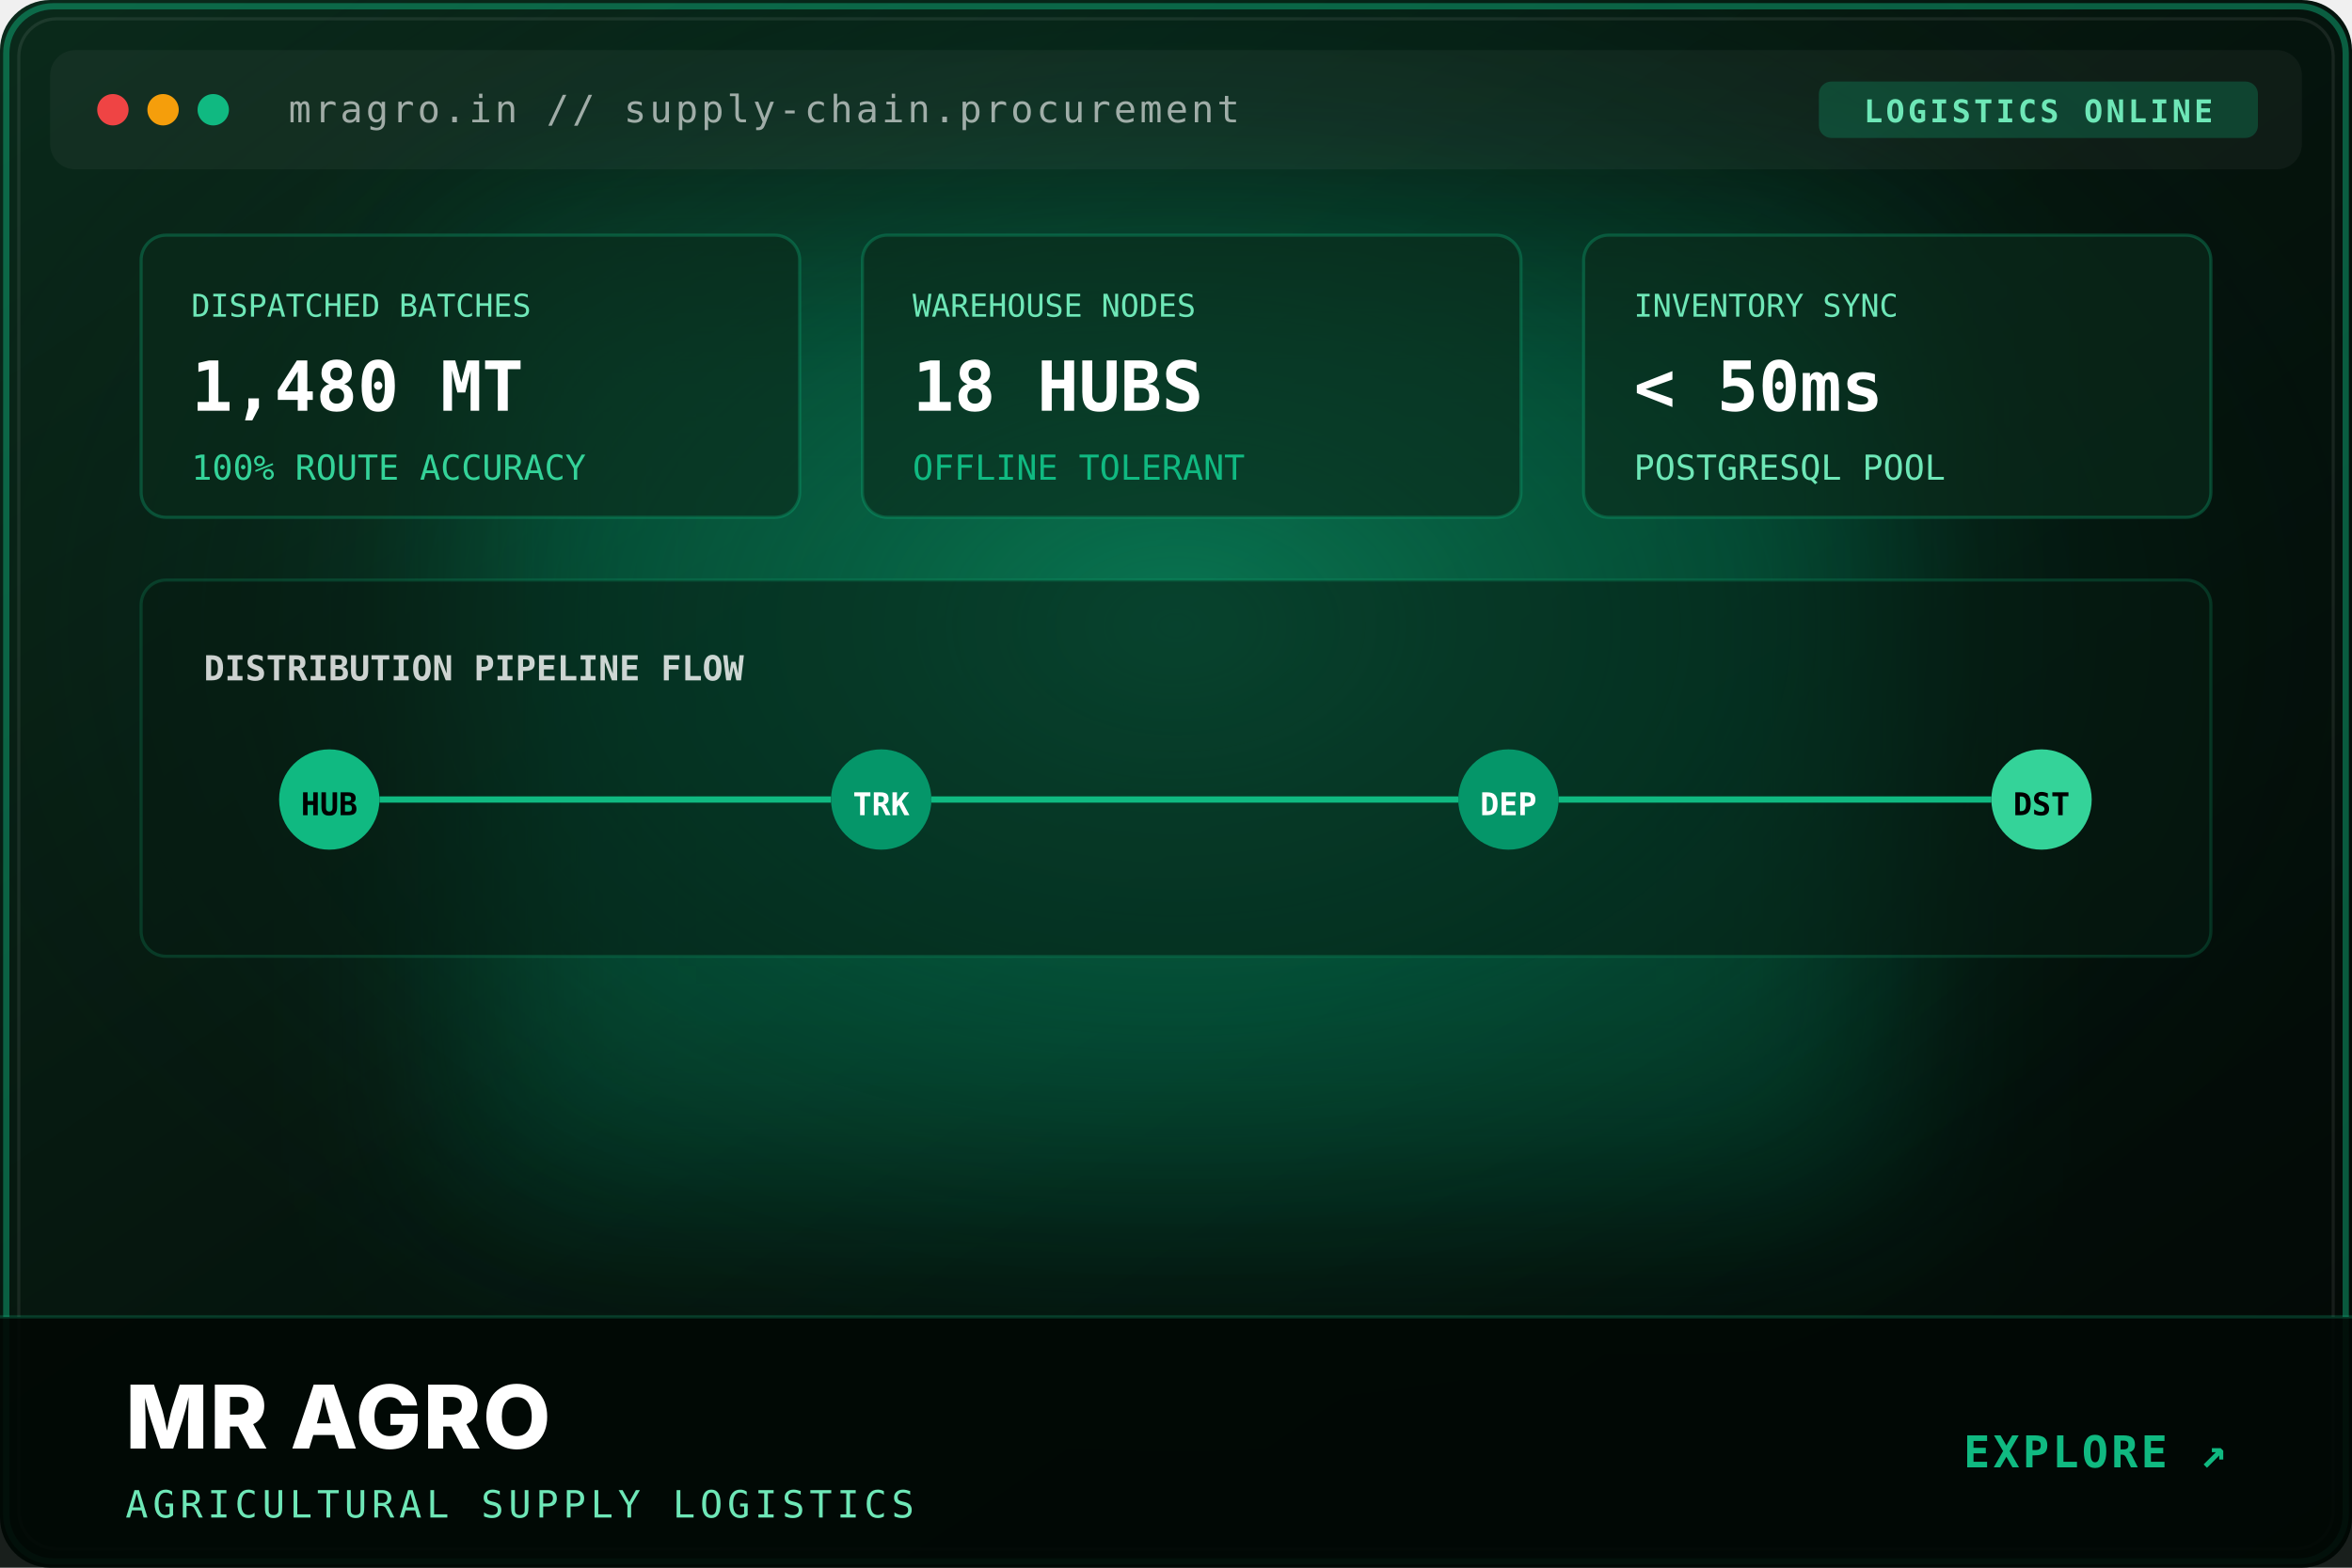
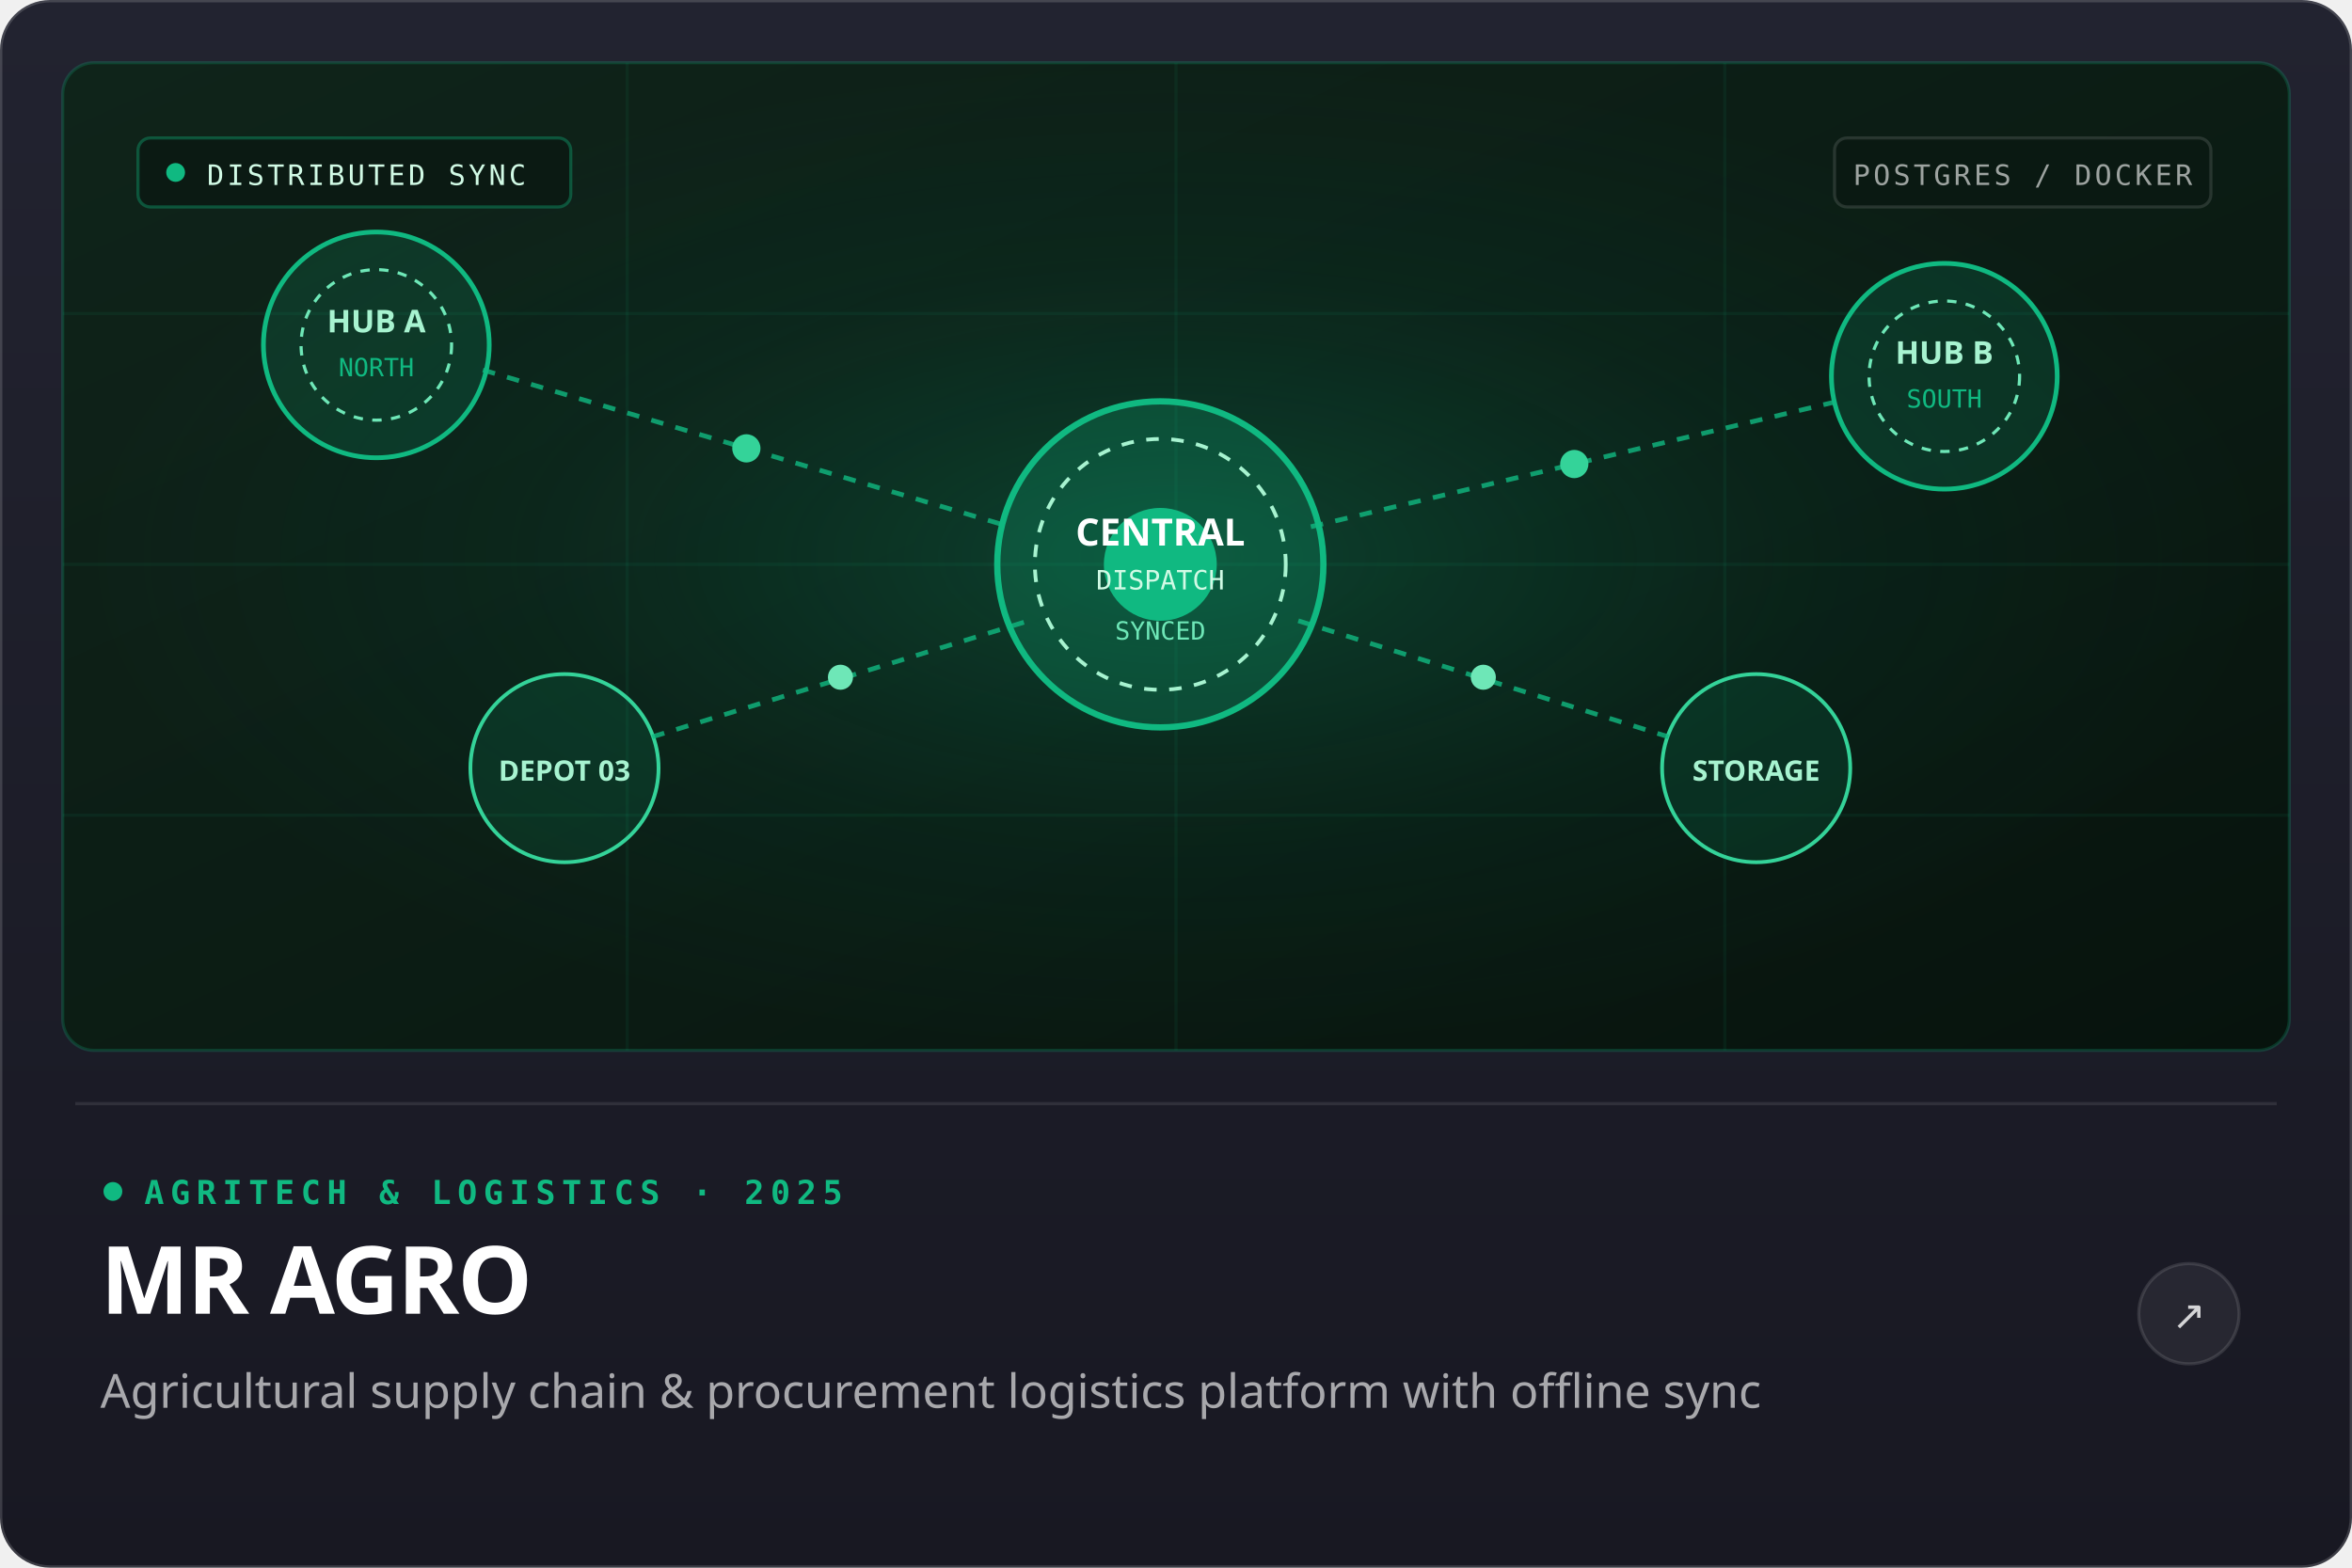
<svg xmlns="http://www.w3.org/2000/svg" width="750" height="500" viewBox="0 0 750 500">
  <defs>
-     <linearGradient id="mrBg" x1="0%" y1="0%" x2="100%" y2="100%">
-       <stop offset="0%" stop-color="#0a2a1b" />
-       <stop offset="50%" stop-color="#05140d" />
-       <stop offset="100%" stop-color="#020805" />
+     <linearGradient id="cardSurface" x1="0%" y1="0%" x2="0%" y2="100%">
+       <stop offset="0%" stop-color="#222330" />
+       <stop offset="100%" stop-color="#181822" />
    </linearGradient>
-     <radialGradient id="mrGlow" cx="50%" cy="40%" r="55%">
-       <stop offset="0%" stop-color="#10B981" stop-opacity="0.45" />
-       <stop offset="50%" stop-color="#059669" stop-opacity="0.15" />
-       <stop offset="100%" stop-color="#05140d" stop-opacity="0" />
+     <linearGradient id="visualBg" x1="0%" y1="0%" x2="100%" y2="100%">
+       <stop offset="0%" stop-color="#0f241a" />
+       <stop offset="60%" stop-color="#0b1b13" />
+       <stop offset="100%" stop-color="#07130d" />
+     </linearGradient>
+     <radialGradient id="agroGlow" cx="50%" cy="50%" r="50%">
+       <stop offset="0%" stop-color="#10B981" stop-opacity="0.25" />
+       <stop offset="60%" stop-color="#047857" stop-opacity="0.08" />
+       <stop offset="100%" stop-color="#047857" stop-opacity="0" />
    </radialGradient>
-     <filter id="mrBlur" x="-20%" y="-20%" width="140%" height="140%">
-       <feGaussianBlur stdDeviation="30" />
-     </filter>
  </defs>
-   <rect width="750" height="500" fill="url(#mrBg)" rx="16" />
-   <rect x="150" y="80" width="450" height="300" fill="#059669" opacity="0.3" filter="url(#mrBlur)" />
-   <rect width="750" height="500" fill="url(#mrGlow)" rx="16" />
-   <rect x="2" y="2" width="746" height="496" fill="none" stroke="rgba(16, 185, 129, 0.45)" stroke-width="2" rx="15" />
-   <rect x="6" y="6" width="738" height="488" fill="none" stroke="rgba(255, 255, 255, 0.08)" stroke-width="1" rx="12" />
-   <rect x="16" y="16" width="718" height="38" fill="rgba(255, 255, 255, 0.04)" rx="8" />
-   <circle cx="36" cy="35" r="5" fill="#EF4444" />
-   <circle cx="52" cy="35" r="5" fill="#F59E0B" />
-   <circle cx="68" cy="35" r="5" fill="#10B981" />
-   <text x="92" y="39" font-family="'JetBrains Mono', monospace" font-size="12" fill="rgba(255, 255, 255, 0.6)" letter-spacing="1">mragro.in // supply-chain.procurement</text>
-   <rect x="580" y="26" width="140" height="18" fill="rgba(16, 185, 129, 0.25)" rx="4" />
-   <text x="650" y="39" font-family="'JetBrains Mono', monospace" font-size="10" font-weight="700" fill="#6EE7B7" text-anchor="middle" letter-spacing="1">LOGISTICS ONLINE</text>
-   <g transform="translate(45, 75)">
-     <g transform="translate(0, 0)">
-       <rect width="210" height="90" fill="rgba(10, 42, 27, 0.65)" rx="8" stroke="rgba(16, 185, 129, 0.3)" stroke-width="1" />
-       <text x="16" y="26" font-family="'JetBrains Mono', monospace" font-size="10" fill="#6EE7B7">DISPATCHED BATCHES</text>
-       <text x="16" y="56" font-family="'JetBrains Mono', monospace" font-size="22" font-weight="800" fill="#FFFFFF">1,480 MT</text>
-       <text x="16" y="78" font-family="'JetBrains Mono', monospace" font-size="11" fill="#34D399">100% ROUTE ACCURACY</text>
+   <rect width="750" height="500" rx="16" fill="url(#cardSurface)" />
+   <rect width="750" height="500" rx="16" fill="none" stroke="rgba(255, 255, 255, 0.16)" stroke-width="1.5" />
+   <g transform="translate(20, 20)">
+     <rect width="710" height="315" rx="10" fill="url(#visualBg)" />
+     <rect width="710" height="315" rx="10" fill="url(#agroGlow)" />
+     <rect width="710" height="315" rx="10" fill="none" stroke="rgba(16, 185, 129, 0.22)" stroke-width="1" />
+     <g stroke="rgba(16, 185, 129, 0.07)" stroke-width="1">
+       <line x1="0" y1="80" x2="710" y2="80" />
+       <line x1="0" y1="160" x2="710" y2="160" />
+       <line x1="0" y1="240" x2="710" y2="240" />
+       <line x1="180" y1="0" x2="180" y2="315" />
+       <line x1="355" y1="0" x2="355" y2="315" />
+       <line x1="530" y1="0" x2="530" y2="315" />
    </g>
-     <g transform="translate(230, 0)">
-       <rect width="210" height="90" fill="rgba(10, 42, 27, 0.65)" rx="8" stroke="rgba(16, 185, 129, 0.3)" stroke-width="1" />
-       <text x="16" y="26" font-family="'JetBrains Mono', monospace" font-size="10" fill="#6EE7B7">WAREHOUSE NODES</text>
-       <text x="16" y="56" font-family="'JetBrains Mono', monospace" font-size="22" font-weight="800" fill="#FFFFFF">18 HUBS</text>
-       <text x="16" y="78" font-family="'JetBrains Mono', monospace" font-size="11" fill="#10B981">OFFLINE TOLERANT</text>
+     <g transform="translate(60, 50)">
+       <g transform="translate(40, 40)">
+         <circle r="36" fill="rgba(16, 185, 129, 0.15)" stroke="#10B981" stroke-width="1.5" />
+         <circle r="24" fill="none" stroke="#6EE7B7" stroke-width="1" stroke-dasharray="3 3" />
+         <text x="0" y="-4" text-anchor="middle" font-family="'Syne', sans-serif" font-size="10" font-weight="700" fill="#A7F3D0">HUB A</text>
+         <text x="0" y="10" text-anchor="middle" font-family="'JetBrains Mono', monospace" font-size="8" fill="#10B981">NORTH</text>
+       </g>
+       <g transform="translate(290, 110)">
+         <circle r="52" fill="rgba(16, 185, 129, 0.22)" stroke="#10B981" stroke-width="2" />
+         <circle r="40" fill="none" stroke="#A7F3D0" stroke-width="1.2" stroke-dasharray="4 4" />
+         <circle r="18" fill="#10B981" />
+         <text x="0" y="-6" text-anchor="middle" font-family="'Syne', sans-serif" font-size="12" font-weight="800" fill="#FFFFFF">CENTRAL</text>
+         <text x="0" y="8" text-anchor="middle" font-family="'JetBrains Mono', monospace" font-size="8.5" fill="#D1FAE5">DISPATCH</text>
+         <text x="0" y="24" text-anchor="middle" font-family="'JetBrains Mono', monospace" font-size="8" fill="#6EE7B7">SYNCED</text>
+       </g>
+       <g transform="translate(540, 50)">
+         <circle r="36" fill="rgba(16, 185, 129, 0.15)" stroke="#10B981" stroke-width="1.5" />
+         <circle r="24" fill="none" stroke="#6EE7B7" stroke-width="1" stroke-dasharray="3 3" />
+         <text x="0" y="-4" text-anchor="middle" font-family="'Syne', sans-serif" font-size="10" font-weight="700" fill="#A7F3D0">HUB B</text>
+         <text x="0" y="10" text-anchor="middle" font-family="'JetBrains Mono', monospace" font-size="8" fill="#10B981">SOUTH</text>
+       </g>
+       <g transform="translate(100, 175)">
+         <circle r="30" fill="rgba(16, 185, 129, 0.12)" stroke="#34D399" stroke-width="1.2" />
+         <text x="0" y="4" text-anchor="middle" font-family="'Syne', sans-serif" font-size="9" font-weight="700" fill="#A7F3D0">DEPOT 03</text>
+       </g>
+       <g transform="translate(480, 175)">
+         <circle r="30" fill="rgba(16, 185, 129, 0.12)" stroke="#34D399" stroke-width="1.2" />
+         <text x="0" y="4" text-anchor="middle" font-family="'Syne', sans-serif" font-size="9" font-weight="700" fill="#A7F3D0">STORAGE</text>
+       </g>
+       <g stroke="#10B981" stroke-width="1.5" stroke-dasharray="4 4" opacity="0.8">
+         <line x1="74" y1="48" x2="242" y2="98" />
+         <line x1="338" y1="98" x2="506" y2="58" />
+         <line x1="128" y1="165" x2="248" y2="128" />
+         <line x1="334" y1="128" x2="452" y2="165" />
+       </g>
+       <circle cx="158" cy="73" r="4.5" fill="#34D399" />
+       <circle cx="422" cy="78" r="4.5" fill="#34D399" />
+       <circle cx="188" cy="146" r="4" fill="#6EE7B7" />
+       <circle cx="393" cy="146" r="4" fill="#6EE7B7" />
    </g>
-     <g transform="translate(460, 0)">
-       <rect width="200" height="90" fill="rgba(10, 42, 27, 0.65)" rx="8" stroke="rgba(16, 185, 129, 0.3)" stroke-width="1" />
-       <text x="16" y="26" font-family="'JetBrains Mono', monospace" font-size="10" fill="#6EE7B7">INVENTORY SYNC</text>
-       <text x="16" y="56" font-family="'JetBrains Mono', monospace" font-size="22" font-weight="800" fill="#FFFFFF">&lt; 50ms</text>
-       <text x="16" y="78" font-family="'JetBrains Mono', monospace" font-size="11" fill="#6EE7B7">POSTGRESQL POOL</text>
+     <g transform="translate(24, 24)">
+       <rect width="138" height="22" rx="4" fill="rgba(11, 24, 18, 0.8)" stroke="rgba(16, 185, 129, 0.35)" stroke-width="1" />
+       <circle cx="12" cy="11" r="3" fill="#10B981" />
+       <text x="22" y="15" font-family="'JetBrains Mono', monospace" font-size="9" fill="#D1FAE5" letter-spacing="1">DISTRIBUTED SYNC</text>
    </g>
-     <g transform="translate(0, 110)">
-       <rect width="660" height="120" fill="rgba(6, 26, 17, 0.55)" rx="8" stroke="rgba(16, 185, 129, 0.2)" stroke-width="1" />
-       <text x="20" y="32" font-family="'JetBrains Mono', monospace" font-size="11" font-weight="700" fill="rgba(255,255,255,0.8)">DISTRIBUTION PIPELINE FLOW</text>
-       <circle cx="60" cy="70" r="16" fill="#10B981" />
-       <text x="60" y="75" font-family="'JetBrains Mono', monospace" font-size="10" font-weight="800" fill="#000" text-anchor="middle">HUB</text>
-       <line x1="76" y1="70" x2="220" y2="70" stroke="#10B981" stroke-width="2" />
-       <circle cx="236" cy="70" r="16" fill="#059669" />
-       <text x="236" y="75" font-family="'JetBrains Mono', monospace" font-size="10" font-weight="800" fill="#FFF" text-anchor="middle">TRK</text>
-       <line x1="252" y1="70" x2="420" y2="70" stroke="#10B981" stroke-width="2" />
-       <circle cx="436" cy="70" r="16" fill="#059669" />
-       <text x="436" y="75" font-family="'JetBrains Mono', monospace" font-size="10" font-weight="800" fill="#FFF" text-anchor="middle">DEP</text>
-       <line x1="452" y1="70" x2="590" y2="70" stroke="#10B981" stroke-width="2" />
-       <circle cx="606" cy="70" r="16" fill="#34D399" />
-       <text x="606" y="75" font-family="'JetBrains Mono', monospace" font-size="10" font-weight="800" fill="#000" text-anchor="middle">DST</text>
+     <g transform="translate(565, 24)">
+       <rect width="120" height="22" rx="4" fill="rgba(11, 24, 18, 0.8)" stroke="rgba(255, 255, 255, 0.12)" stroke-width="1" />
+       <text x="60" y="15" text-anchor="middle" font-family="'JetBrains Mono', monospace" font-size="9" fill="rgba(255, 255, 255, 0.6)" letter-spacing="1">POSTGRES / DOCKER</text>
    </g>
  </g>
-   <rect x="0" y="420" width="750" height="80" fill="rgba(2, 8, 5, 0.9)" />
-   <line x1="0" y1="420" x2="750" y2="420" stroke="rgba(16, 185, 129, 0.25)" stroke-width="1" />
-   <text x="40" y="462" font-family="'Syne', -apple-system, sans-serif" font-size="28" font-weight="800" fill="#FFFFFF" letter-spacing="0.5">MR AGRO</text>
-   <text x="40" y="484" font-family="'JetBrains Mono', monospace" font-size="12" font-weight="500" fill="#6EE7B7" letter-spacing="1.5">AGRICULTURAL SUPPLY LOGISTICS</text>
-   <text x="710" y="468" font-family="'JetBrains Mono', monospace" font-size="14" font-weight="700" fill="#10B981" text-anchor="end" letter-spacing="1">EXPLORE ↗</text>
+   <line x1="24" y1="352" x2="726" y2="352" stroke="rgba(255, 255, 255, 0.09)" stroke-width="1" />
+   <g transform="translate(32, 375)">
+     <g transform="translate(0, 0)">
+       <circle cx="4" cy="5" r="3" fill="#10B981" />
+       <text x="14" y="9" font-family="'JetBrains Mono', monospace" font-size="10.5" font-weight="600" fill="#10B981" letter-spacing="2">AGRITECH &amp; LOGISTICS · 2025</text>
+     </g>
+     <text x="0" y="44" font-family="'Syne', system-ui, sans-serif" font-size="30" font-weight="800" fill="#FFFFFF" letter-spacing="-0.02em">MR AGRO</text>
+     <text x="0" y="74" font-family="'DM Sans', system-ui, sans-serif" font-size="15" fill="rgba(255, 255, 255, 0.62)">Agricultural supply chain &amp; procurement logistics platform with offline sync</text>
+     <g transform="translate(650, 28)">
+       <circle cx="16" cy="16" r="16" fill="rgba(255, 255, 255, 0.06)" stroke="rgba(255, 255, 255, 0.12)" stroke-width="1" />
+       <text x="16" y="21" text-anchor="middle" font-family="system-ui, sans-serif" font-size="13" fill="#FFFFFF" opacity="0.8">↗</text>
+     </g>
+   </g>
</svg>
